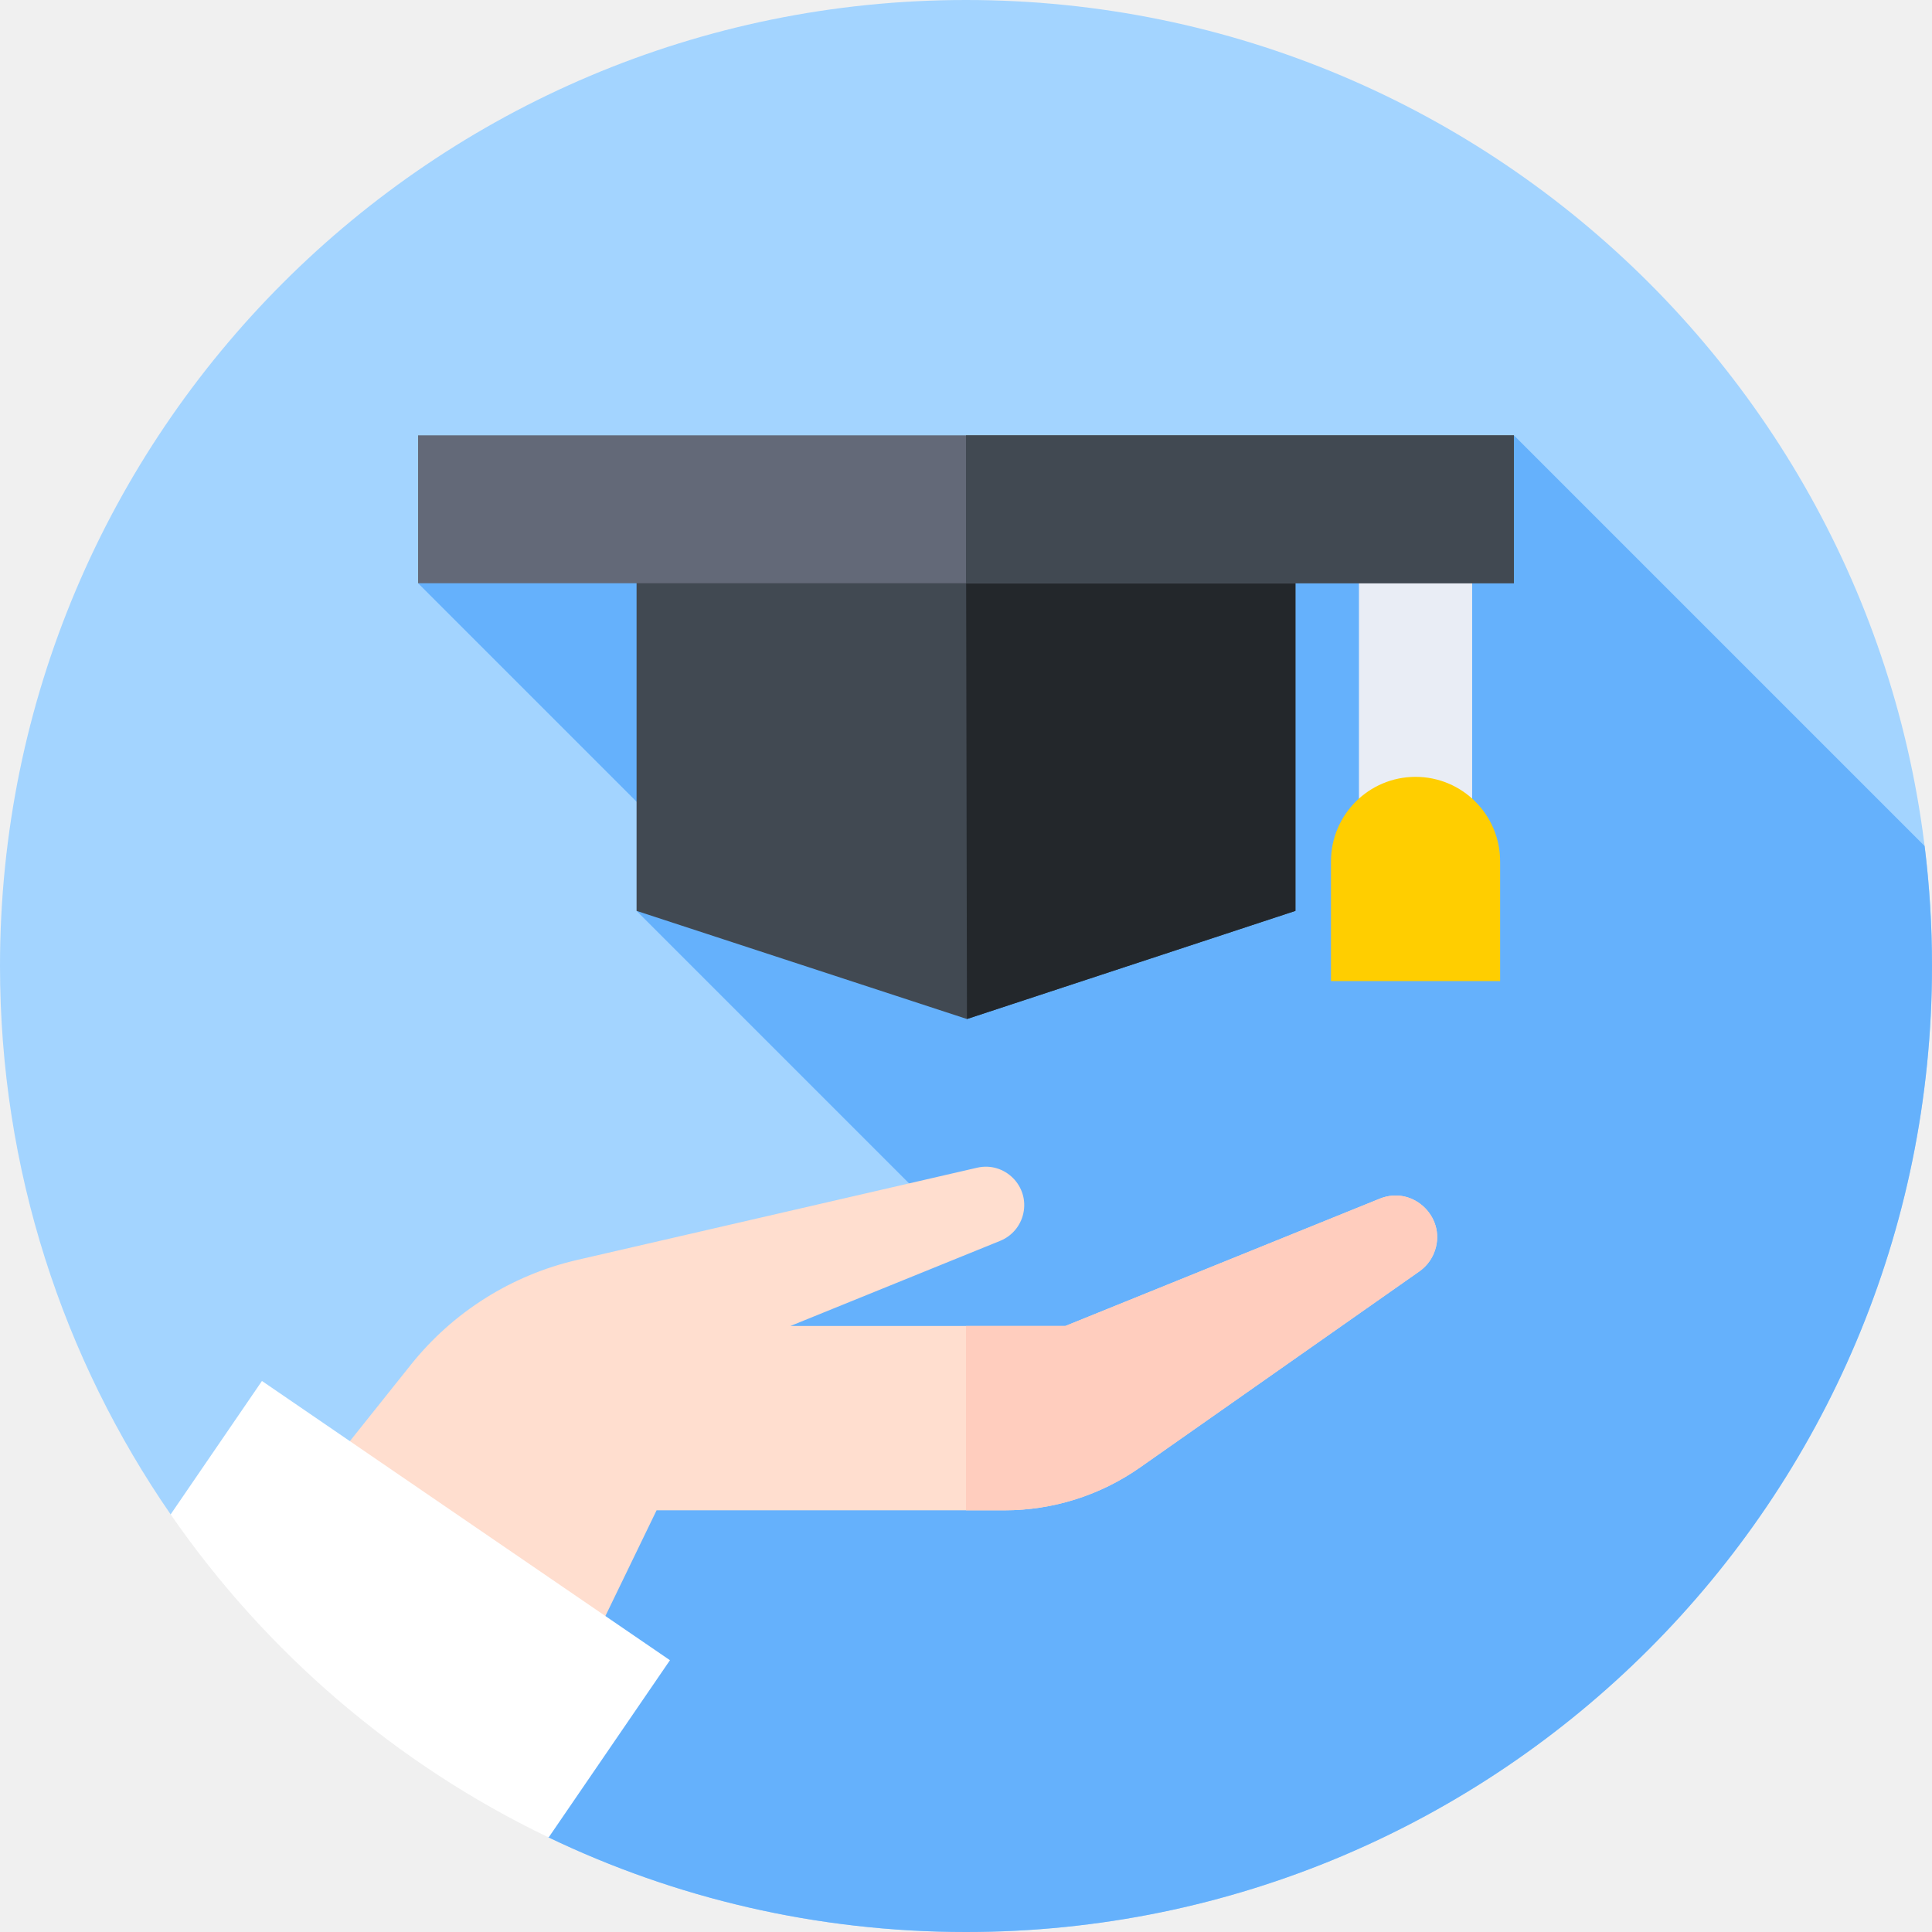
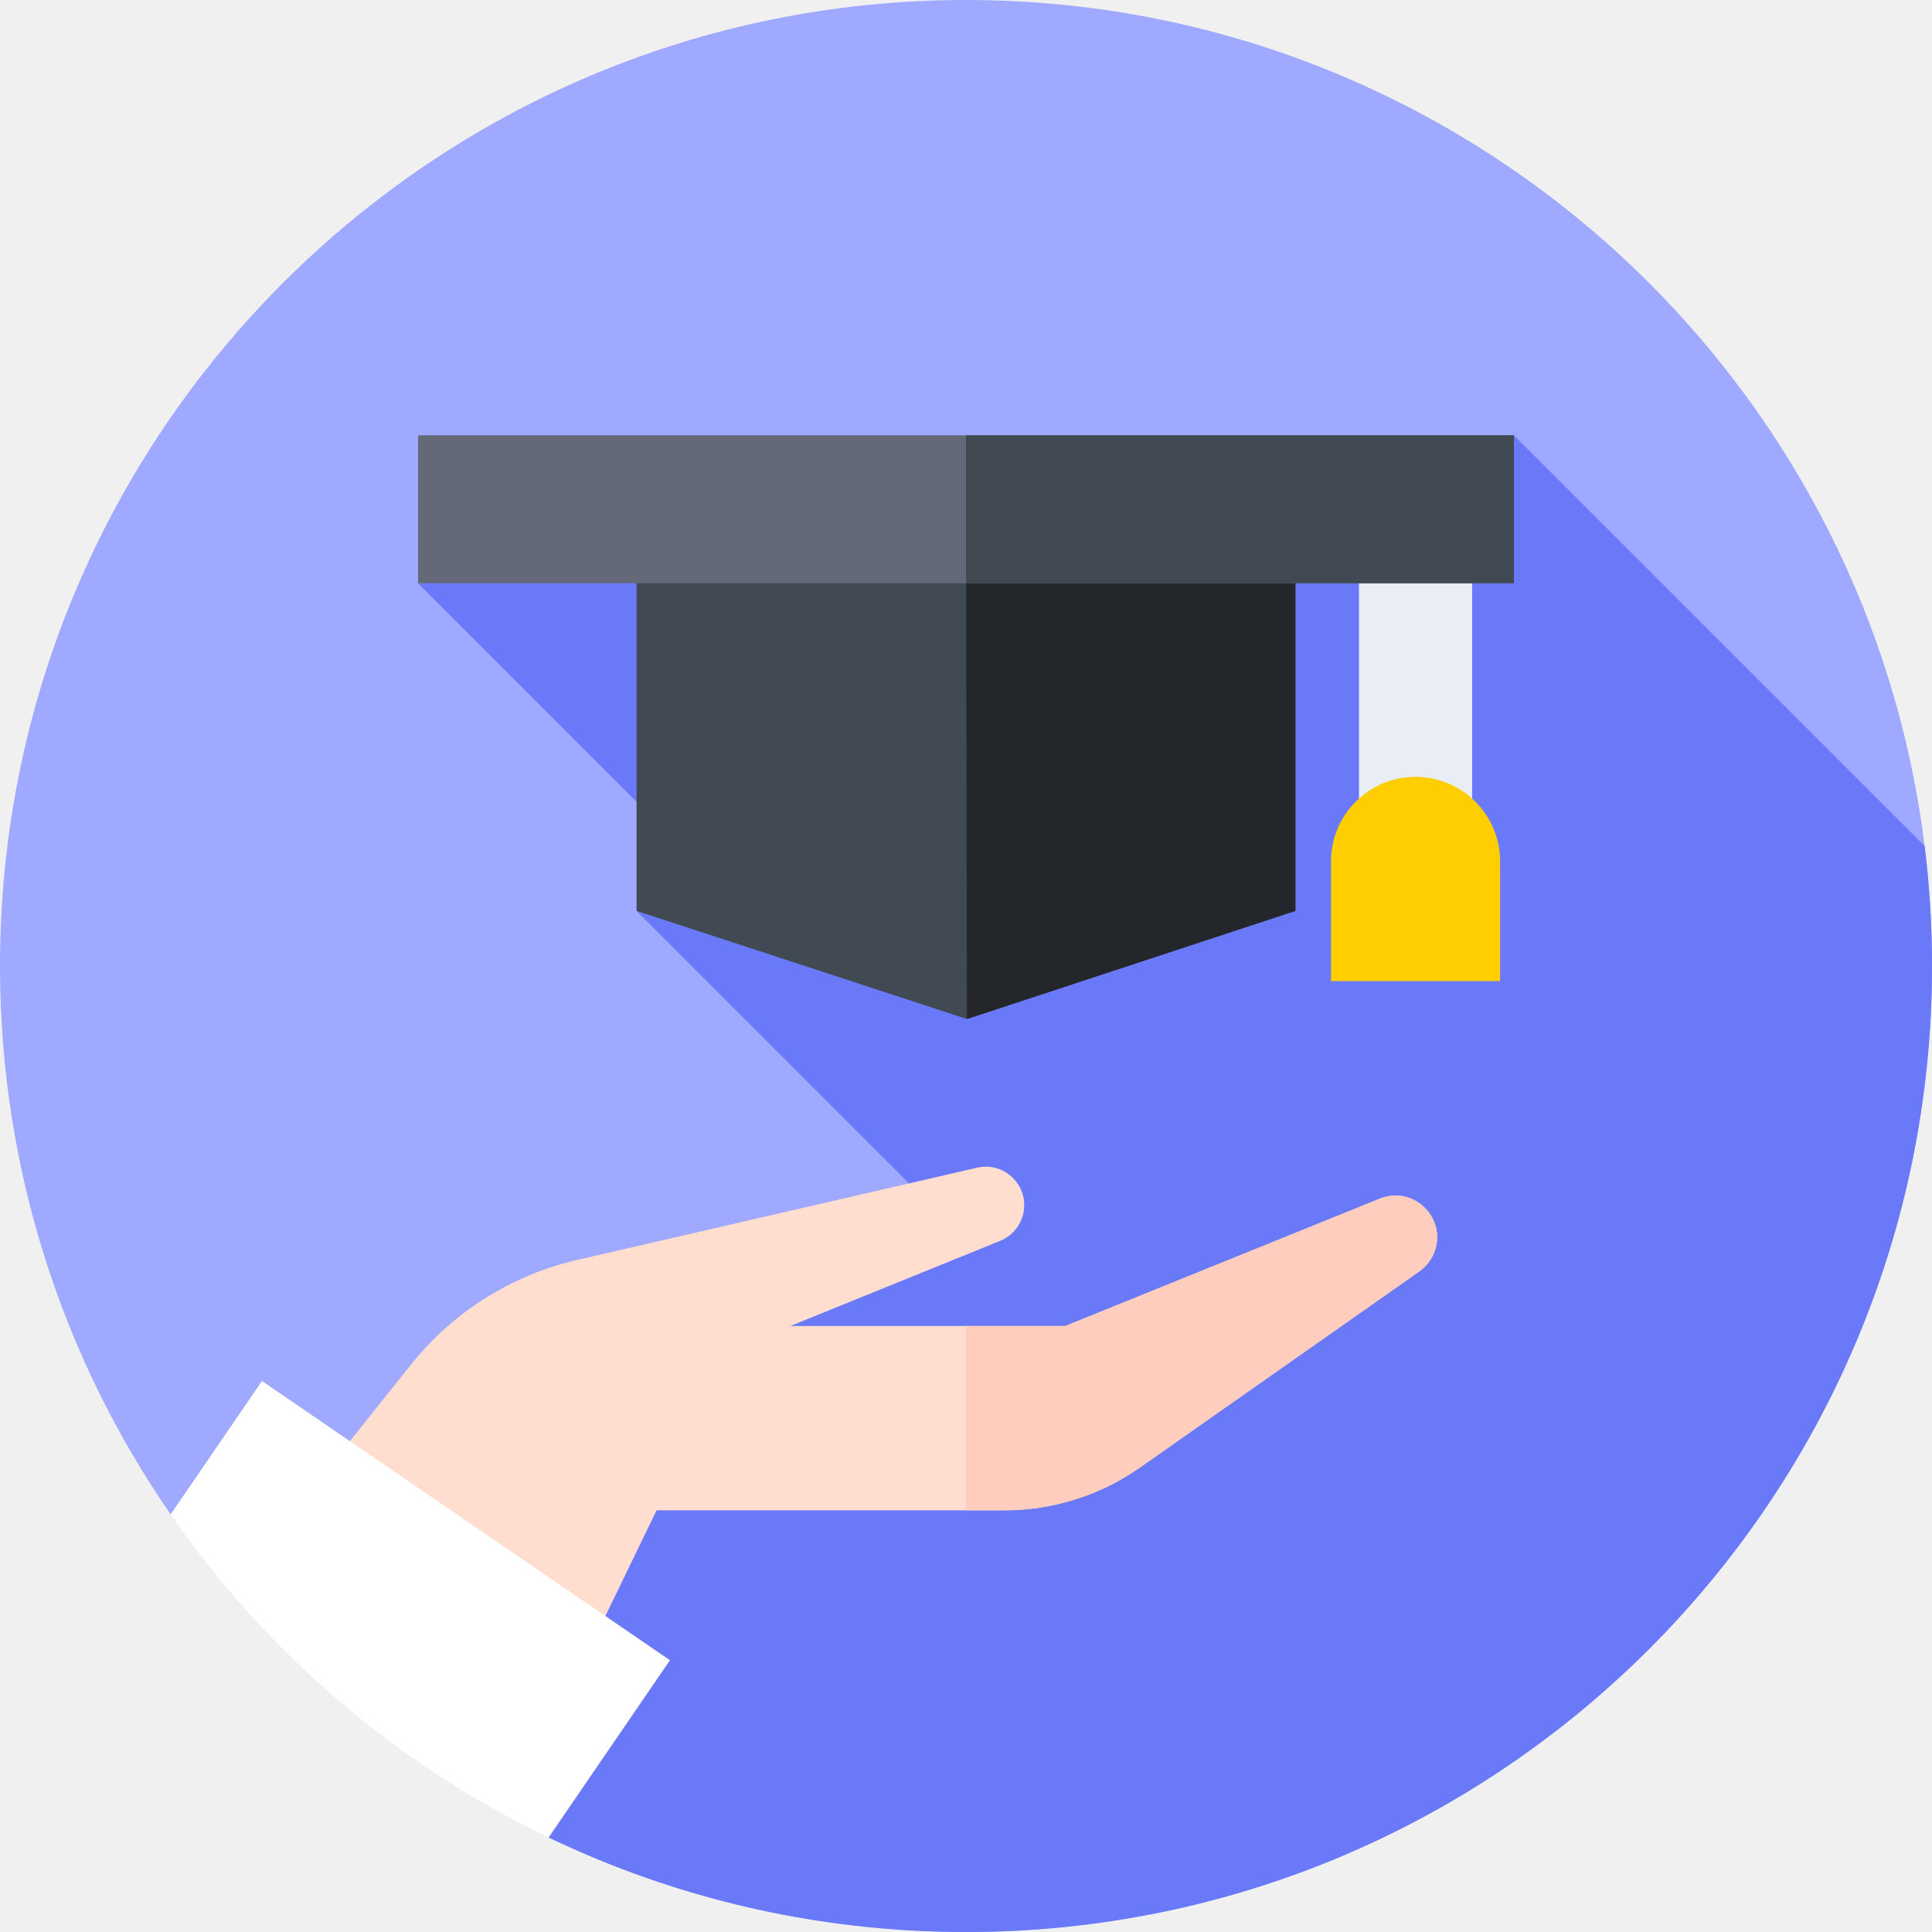
- <svg xmlns="http://www.w3.org/2000/svg" id="Capa_1" enable-background="new 0 0 512 512" height="512" viewBox="0 0 512 512" width="512">
+ <svg xmlns="http://www.w3.org/2000/svg" version="1.1" width="512" height="512" x="0" y="0" viewBox="0 0 512 512" style="enable-background:new 0 0 512 512" xml:space="preserve" class="">
  <g>
    <g>
      <g>
        <g>
          <g>
            <g>
              <g>
-                 <path d="m45.222 401.329c-28.519-41.284-45.222-91.356-45.222-145.329 0-141.385 114.615-256 256-256s256 114.615 256 256-114.615 256-256 256c-39.612 0-77.123-8.997-110.601-25.059z" fill="#a3d4ff" />
+                 <g>
+                   <path d="m45.222 401.329c-28.519-41.284-45.222-91.356-45.222-145.329 0-141.385 114.615-256 256-256s256 114.615 256 256-114.615 256-256 256c-39.612 0-77.123-8.997-110.601-25.059z" fill="#9fa9ff" data-original="#a3d4ff" style="" class="" />
+                 </g>
              </g>
            </g>
          </g>
        </g>
      </g>
-     </g>
-     <path d="m512 256c0-10.764-.664-21.373-1.954-31.788l-108.847-108.846-290.398 39.197 78.062 78.062-20.165 8.766 82.752 82.752-178.835 100.596 72.784 62.202c33.478 16.062 70.989 25.059 110.601 25.059 141.385 0 256-114.615 256-256z" fill="#65b1fc" />
-     <g>
+       <path d="m512 256c0-10.764-.664-21.373-1.954-31.788l-108.847-108.846-290.398 39.197 78.062 78.062-20.165 8.766 82.752 82.752-178.835 100.596 72.784 62.202c33.478 16.062 70.989 25.059 110.601 25.059 141.385 0 256-114.615 256-256z" fill="#6979f8" data-original="#65b1fc" style="" class="" />
      <g>
        <g>
-           <path d="m365.655 317.66-83.308 33.73h-72.86l55.581-22.559c3.097-1.257 5.38-3.952 6.112-7.213 1.642-7.322-4.923-13.848-12.235-12.162l-105.935 24.429c-17.42 4.017-32.97 13.807-44.122 27.778l-38.067 47.687 66.546 66.546 36.634-75.646h92.173c12.864 0 25.415-3.965 35.944-11.356l74.025-51.962c1.707-1.199 3.04-2.856 3.844-4.781 3.782-9.052-5.238-18.172-14.332-14.491z" fill="#ffdecf" />
+           <g>
+             <path d="m365.655 317.66-83.308 33.73h-72.86l55.581-22.559c3.097-1.257 5.38-3.952 6.112-7.213 1.642-7.322-4.923-13.848-12.235-12.162l-105.935 24.429c-17.42 4.017-32.97 13.807-44.122 27.778l-38.067 47.687 66.546 66.546 36.634-75.646h92.173c12.864 0 25.415-3.965 35.944-11.356l74.025-51.962c1.707-1.199 3.04-2.856 3.844-4.781 3.782-9.052-5.238-18.172-14.332-14.491z" fill="#ffdecf" data-original="#ffdecf" style="" class="" />
+           </g>
        </g>
      </g>
-     </g>
-     <g>
      <g>
        <g>
-           <path d="m365.655 317.661-83.308 33.73h-26.347v48.86h10.174c12.864 0 25.415-3.965 35.944-11.356l74.025-51.962c1.707-1.198 3.04-2.856 3.844-4.78 3.782-9.053-5.238-18.174-14.332-14.492z" fill="#ffcdbe" />
+           <g>
+             <path d="m365.655 317.661-83.308 33.73h-26.347v48.86h10.174c12.864 0 25.415-3.965 35.944-11.356l74.025-51.962c1.707-1.198 3.04-2.856 3.844-4.78 3.782-9.053-5.238-18.174-14.332-14.492z" fill="#ffcdbe" data-original="#ffcdbe" style="" />
+           </g>
        </g>
      </g>
-     </g>
-     <g>
      <g>
        <g>
-           <path d="m45.222 401.329c25.257 36.562 59.781 66.23 100.178 85.612l32.145-46.966-108.125-74.002z" fill="#fff" />
+           <g>
+             <path d="m45.222 401.329c25.257 36.562 59.781 66.23 100.178 85.612l32.145-46.966-108.125-74.002z" fill="#ffffff" data-original="#ffffff" style="" class="" />
+           </g>
        </g>
      </g>
-     </g>
-     <g>
-       <path d="m360.135 142.447h30v79.819h-30z" fill="#e9edf5" />
-     </g>
-     <g>
-       <path d="m343.302 241.391-87.049 28.658-87.555-28.658v-106.427h174.604z" fill="#414952" />
-     </g>
-     <g>
-       <path d="m256 134.964.253 135.085 87.049-28.658v-106.427z" fill="#23272b" />
-     </g>
-     <g>
-       <path d="m110.801 115.366h290.398v39.197h-290.398z" fill="#636978" />
-     </g>
-     <g>
-       <path d="m256 115.366h145.199v39.197h-145.199z" fill="#414952" />
-     </g>
-     <g>
-       <path d="m397.548 259.997h-44.826v-31.709c0-12.378 10.035-22.413 22.413-22.413 12.378 0 22.413 10.035 22.413 22.413z" fill="#ffce00" />
+       <g>
+         <path d="m360.135 142.447h30v79.819h-30z" fill="#e9edf5" data-original="#e9edf5" style="" class="" />
+       </g>
+       <g>
+         <path d="m343.302 241.391-87.049 28.658-87.555-28.658v-106.427h174.604z" fill="#414952" data-original="#414952" style="" class="" />
+       </g>
+       <g>
+         <path d="m256 134.964.253 135.085 87.049-28.658v-106.427z" fill="#23272b" data-original="#23272b" style="" class="" />
+       </g>
+       <g>
+         <path d="m110.801 115.366h290.398v39.197h-290.398z" fill="#636978" data-original="#636978" style="" class="" />
+       </g>
+       <g>
+         <path d="m256 115.366h145.199v39.197h-145.199z" fill="#414952" data-original="#414952" style="" class="" />
+       </g>
+       <g>
+         <path d="m397.548 259.997h-44.826v-31.709c0-12.378 10.035-22.413 22.413-22.413 12.378 0 22.413 10.035 22.413 22.413z" fill="#ffce00" data-original="#ffce00" style="" class="" />
+       </g>
    </g>
  </g>
</svg>
